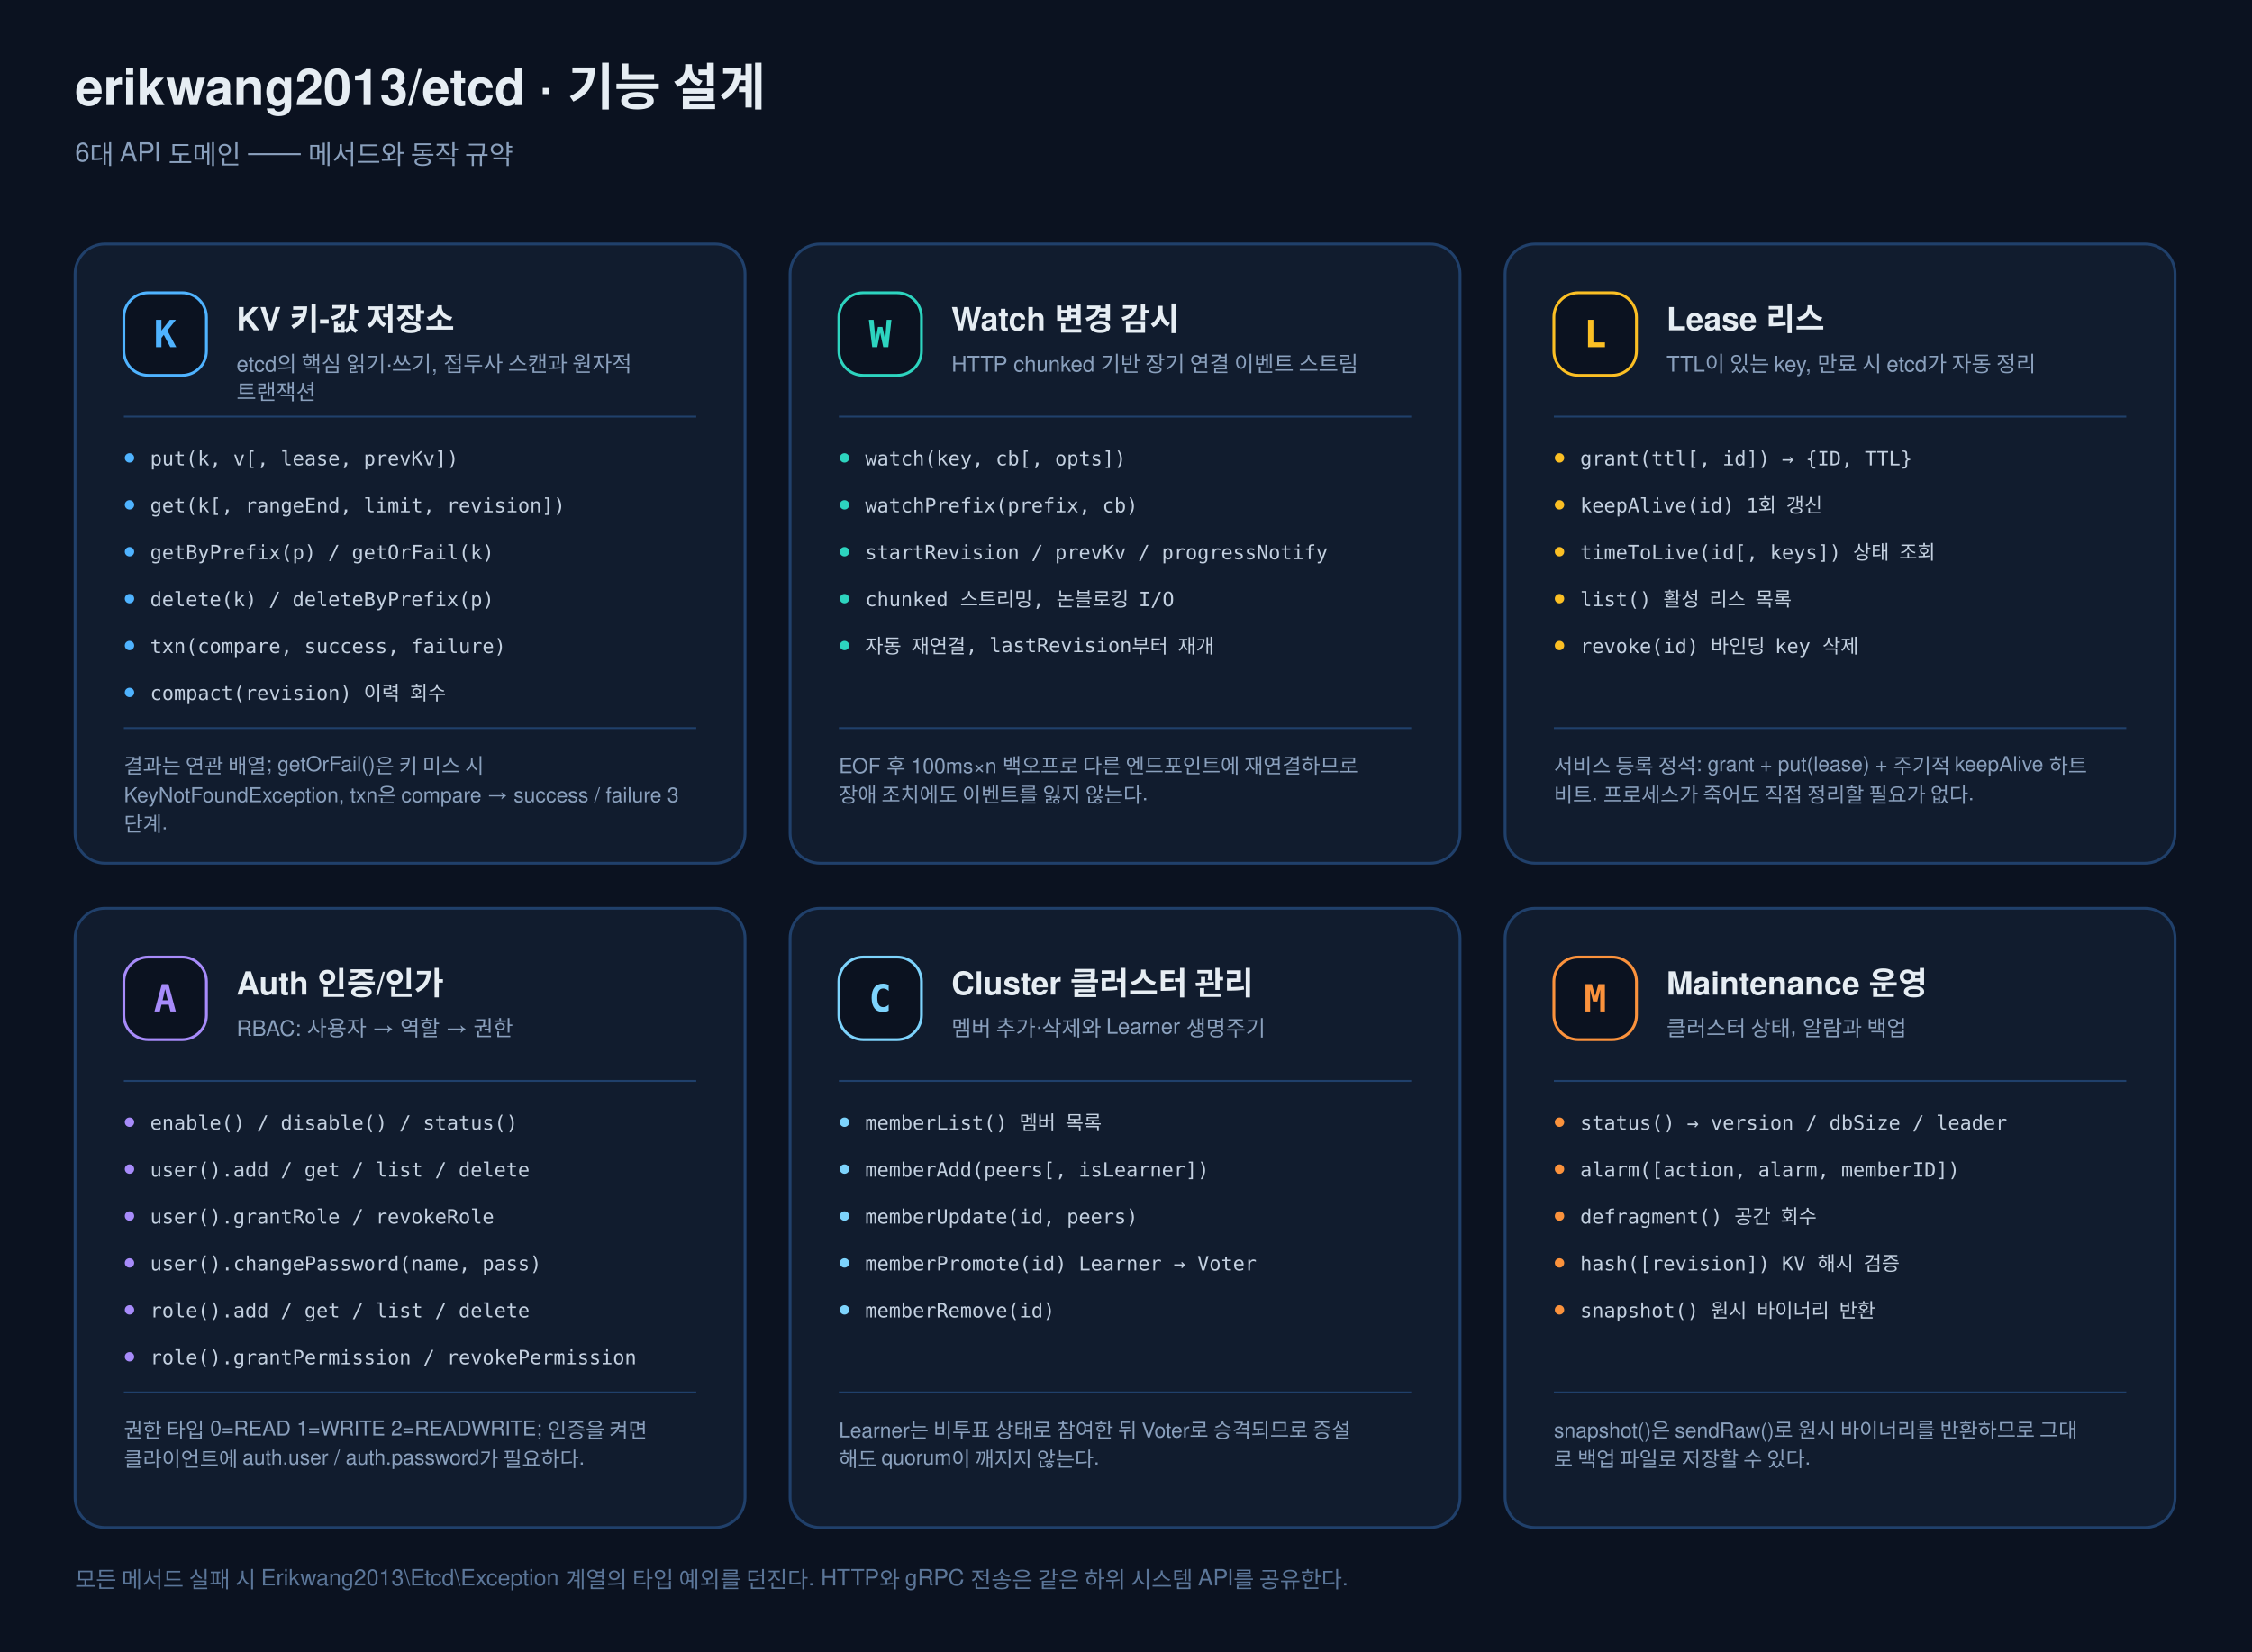
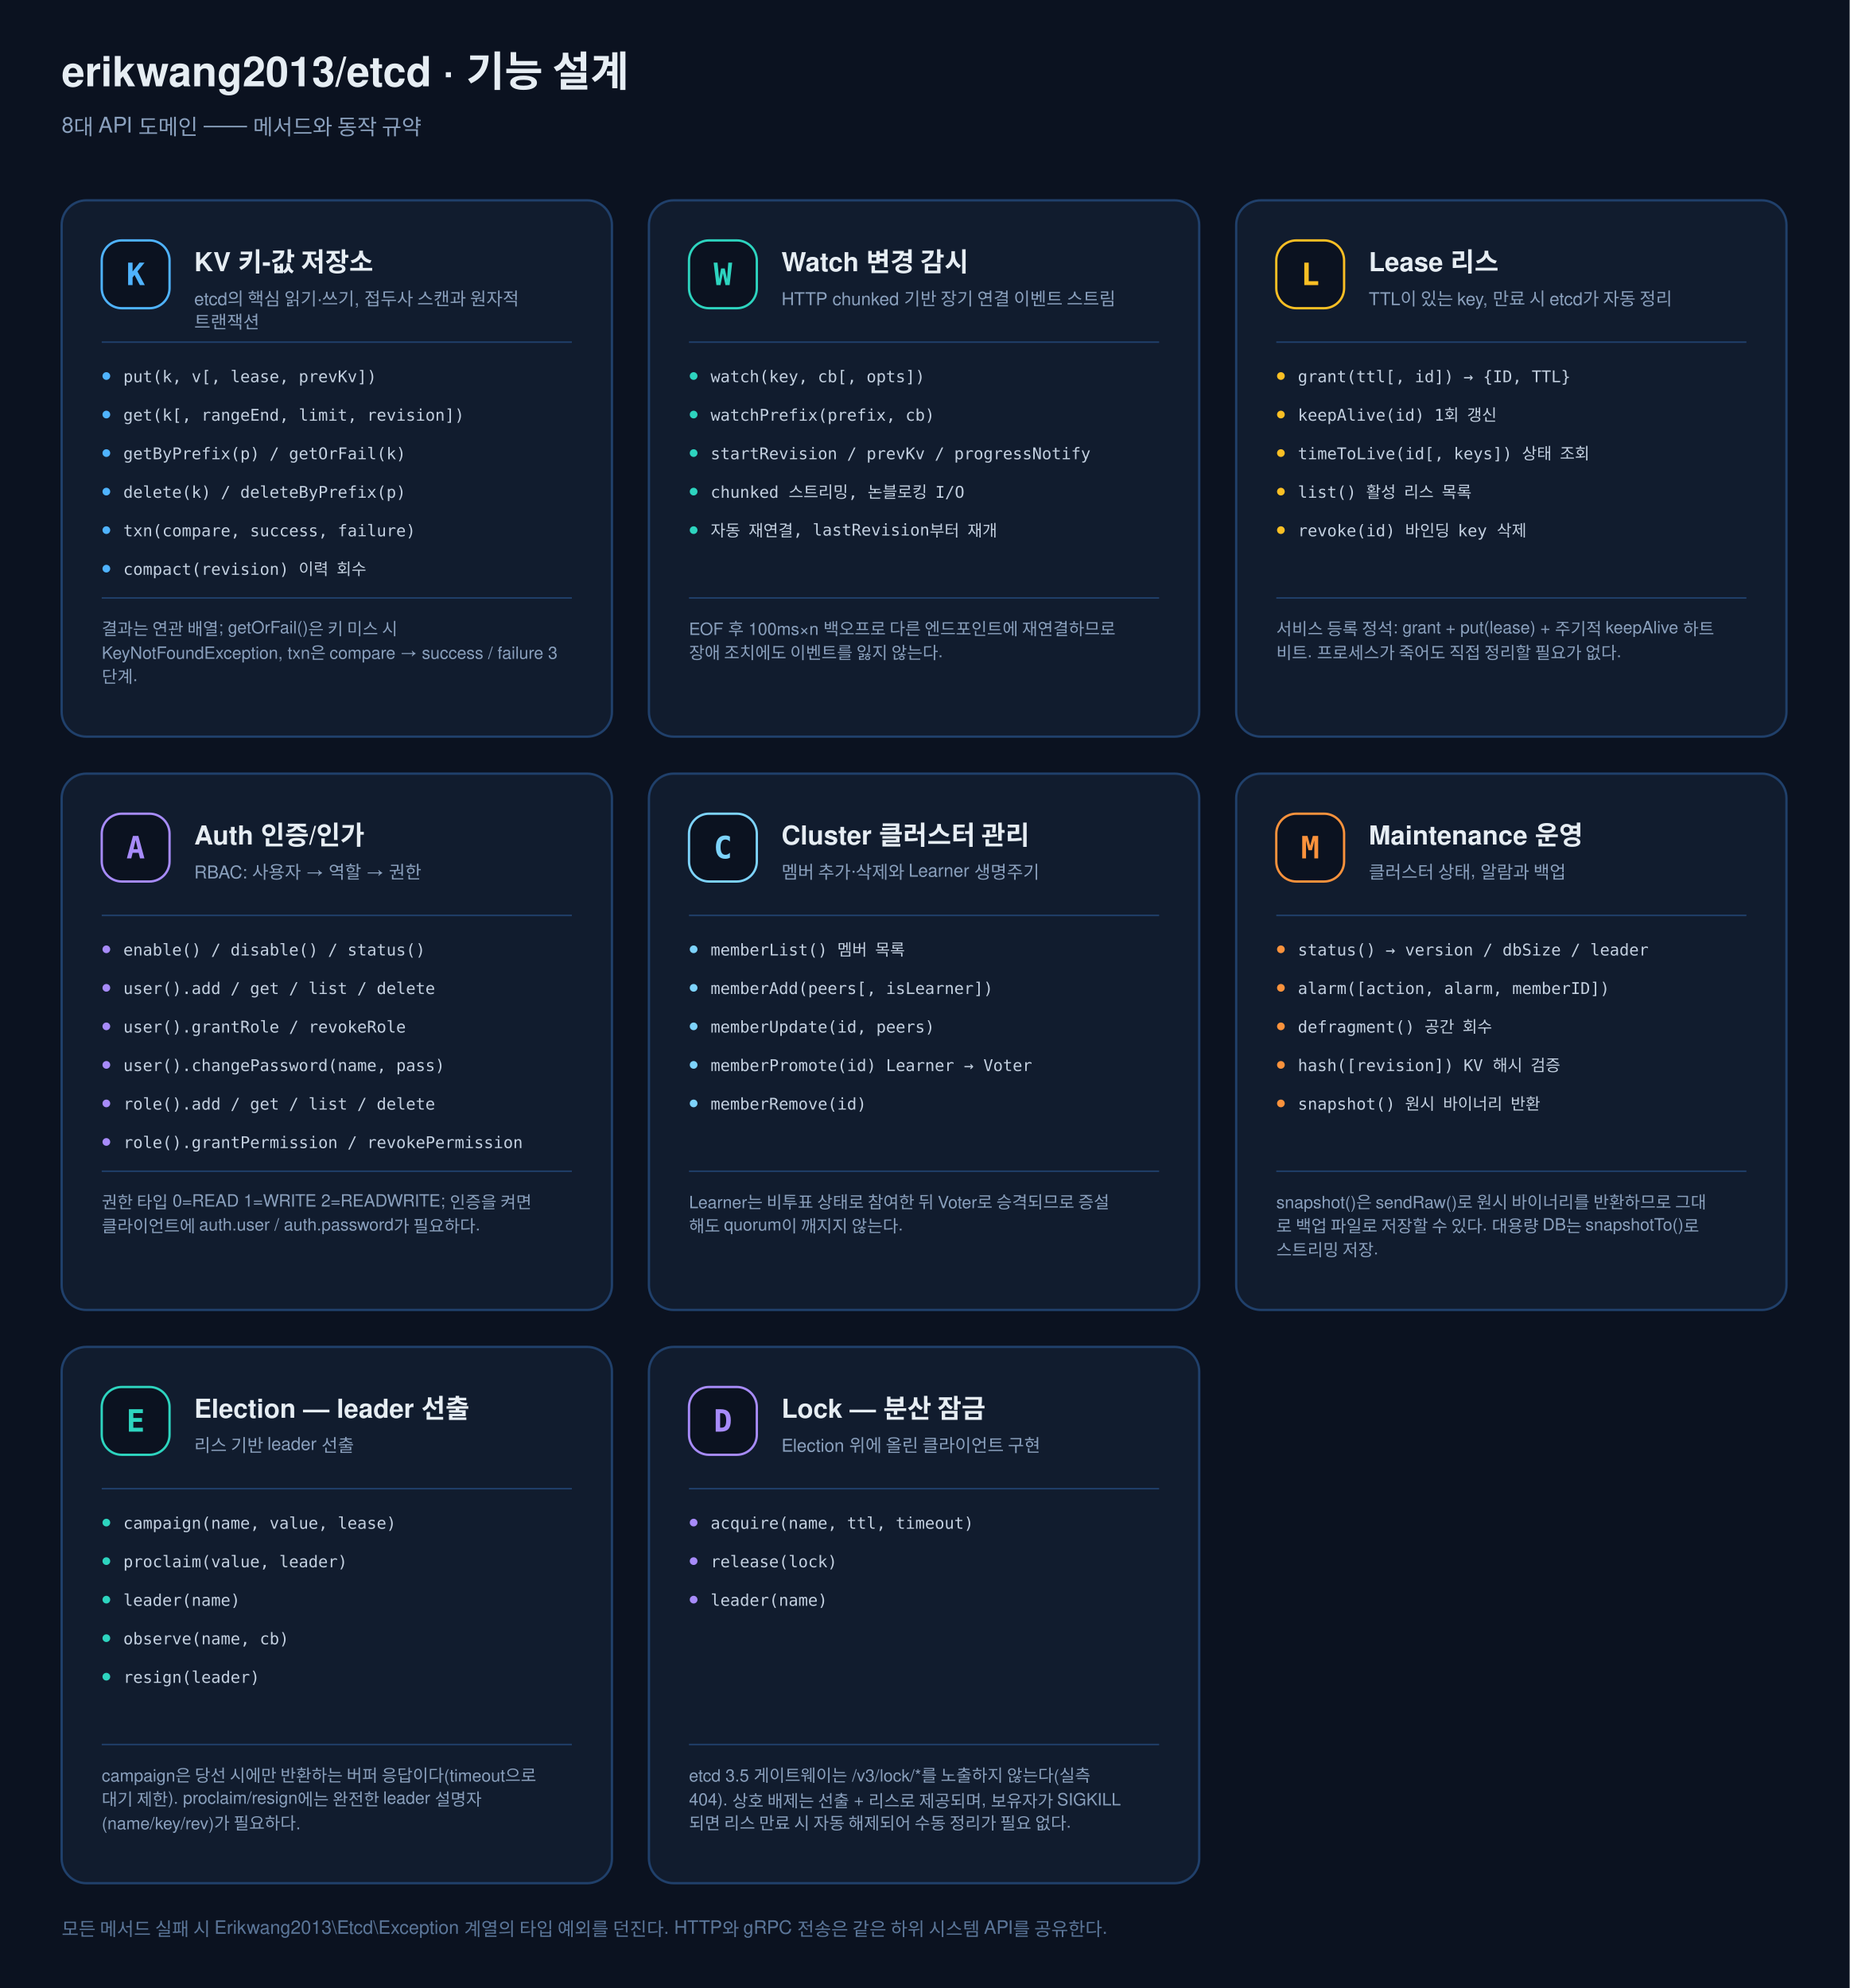
- <svg xmlns="http://www.w3.org/2000/svg" viewBox="0 0 1200 880" width="1200" height="880" font-family="Helvetica,Arial,'Noto Sans','Noto Sans CJK SC','Noto Sans Devanagari','Noto Sans Bengali','Noto Sans Arabic','Lohit Devanagari','PingFang SC','Microsoft YaHei',sans-serif" role="img" aria-labelledby="ttl dsc">
+ <svg xmlns="http://www.w3.org/2000/svg" viewBox="0 0 1200 1290" width="1200" height="1290" font-family="Helvetica,Arial,'Noto Sans','Noto Sans CJK SC','Noto Sans Devanagari','Noto Sans Bengali','Noto Sans Arabic','Lohit Devanagari','PingFang SC','Microsoft YaHei',sans-serif" role="img" aria-labelledby="ttl dsc">
  <rect x="0" y="0" width="1200" height="10000" rx="0" fill="#0b1220" stroke="none" stroke-width="1.5" />
  <text x="40.0" y="56" font-size="27" fill="#e6edf3" text-anchor="start" font-weight="700">erikwang2013/etcd · 기능 설계</text>
-   <text x="40.0" y="86" font-size="14" fill="#8aa0bd" text-anchor="start" font-weight="400">6대 API 도메인 —— 메서드와 동작 규약</text>
-   <rect x="40" y="130" width="357" height="330" rx="16" fill="#111c2e" stroke="#20406b" stroke-width="1.5" />
+   <text x="40.0" y="86" font-size="14" fill="#8aa0bd" text-anchor="start" font-weight="400">8대 API 도메인 —— 메서드와 동작 규약</text>
+   <rect x="40" y="130" width="357" height="348" rx="16" fill="#111c2e" stroke="#20406b" stroke-width="1.5" />
  <rect x="66" y="156" width="44" height="44" rx="13" fill="#0b1220" stroke="#4fb3ff" stroke-width="1.5" />
  <text x="88.0" y="185" font-size="20" fill="#4fb3ff" text-anchor="middle" font-weight="700" font-family="'DejaVu Sans Mono',Menlo,Consolas,'Noto Sans Mono CJK SC',monospace">K</text>
  <text x="126.0" y="176" font-size="17" fill="#e6edf3" text-anchor="start" font-weight="700">KV 키-값 저장소</text>
  <text x="126.0" y="198" font-size="11.5" fill="#8aa0bd" text-anchor="start" font-weight="400">etcd의 핵심 읽기·쓰기, 접두사 스캔과 원자적</text>
  <text x="126.0" y="213" font-size="11.5" fill="#8aa0bd" text-anchor="start" font-weight="400">트랜잭션</text>
  <line x1="66" y1="222" x2="371" y2="222" stroke="#20406b" stroke-width="1" />
  <circle cx="69" cy="244" r="2.5" fill="#4fb3ff" />
  <text x="80.0" y="248" font-size="10.5" fill="#c3d0e0" text-anchor="start" font-weight="400" font-family="'DejaVu Sans Mono',Menlo,Consolas,'Noto Sans Mono CJK SC',monospace">put(k, v[, lease, prevKv])</text>
  <circle cx="69" cy="269" r="2.5" fill="#4fb3ff" />
  <text x="80.0" y="273" font-size="10.5" fill="#c3d0e0" text-anchor="start" font-weight="400" font-family="'DejaVu Sans Mono',Menlo,Consolas,'Noto Sans Mono CJK SC',monospace">get(k[, rangeEnd, limit, revision])</text>
  <circle cx="69" cy="294" r="2.5" fill="#4fb3ff" />
  <text x="80.0" y="298" font-size="10.5" fill="#c3d0e0" text-anchor="start" font-weight="400" font-family="'DejaVu Sans Mono',Menlo,Consolas,'Noto Sans Mono CJK SC',monospace">getByPrefix(p) / getOrFail(k)</text>
  <circle cx="69" cy="319" r="2.5" fill="#4fb3ff" />
  <text x="80.0" y="323" font-size="10.5" fill="#c3d0e0" text-anchor="start" font-weight="400" font-family="'DejaVu Sans Mono',Menlo,Consolas,'Noto Sans Mono CJK SC',monospace">delete(k) / deleteByPrefix(p)</text>
  <circle cx="69" cy="344" r="2.5" fill="#4fb3ff" />
  <text x="80.0" y="348" font-size="10.5" fill="#c3d0e0" text-anchor="start" font-weight="400" font-family="'DejaVu Sans Mono',Menlo,Consolas,'Noto Sans Mono CJK SC',monospace">txn(compare, success, failure)</text>
  <circle cx="69" cy="369" r="2.5" fill="#4fb3ff" />
  <text x="80.0" y="373" font-size="10.5" fill="#c3d0e0" text-anchor="start" font-weight="400" font-family="'DejaVu Sans Mono',Menlo,Consolas,'Noto Sans Mono CJK SC',monospace">compact(revision) 이력 회수</text>
  <line x1="66" y1="388" x2="371" y2="388" stroke="#20406b" stroke-width="1" />
  <text x="66.0" y="412.0" font-size="11" fill="#8aa0bd" text-anchor="start" font-weight="400">결과는 연관 배열; getOrFail()은 키 미스 시</text>
  <text x="66.0" y="427.5" font-size="11" fill="#8aa0bd" text-anchor="start" font-weight="400">KeyNotFoundException, txn은 compare → success / failure 3</text>
  <text x="66.0" y="443.0" font-size="11" fill="#8aa0bd" text-anchor="start" font-weight="400">단계.</text>
-   <rect x="421" y="130" width="357" height="330" rx="16" fill="#111c2e" stroke="#20406b" stroke-width="1.5" />
+   <rect x="421" y="130" width="357" height="348" rx="16" fill="#111c2e" stroke="#20406b" stroke-width="1.5" />
  <rect x="447" y="156" width="44" height="44" rx="13" fill="#0b1220" stroke="#2dd4bf" stroke-width="1.5" />
  <text x="469.0" y="185" font-size="20" fill="#2dd4bf" text-anchor="middle" font-weight="700" font-family="'DejaVu Sans Mono',Menlo,Consolas,'Noto Sans Mono CJK SC',monospace">W</text>
  <text x="507.0" y="176" font-size="17" fill="#e6edf3" text-anchor="start" font-weight="700">Watch 변경 감시</text>
  <text x="507.0" y="198" font-size="11.5" fill="#8aa0bd" text-anchor="start" font-weight="400">HTTP chunked 기반 장기 연결 이벤트 스트림</text>
  <line x1="447" y1="222" x2="752" y2="222" stroke="#20406b" stroke-width="1" />
  <circle cx="450" cy="244" r="2.5" fill="#2dd4bf" />
  <text x="461.0" y="248" font-size="10.5" fill="#c3d0e0" text-anchor="start" font-weight="400" font-family="'DejaVu Sans Mono',Menlo,Consolas,'Noto Sans Mono CJK SC',monospace">watch(key, cb[, opts])</text>
  <circle cx="450" cy="269" r="2.5" fill="#2dd4bf" />
  <text x="461.0" y="273" font-size="10.5" fill="#c3d0e0" text-anchor="start" font-weight="400" font-family="'DejaVu Sans Mono',Menlo,Consolas,'Noto Sans Mono CJK SC',monospace">watchPrefix(prefix, cb)</text>
  <circle cx="450" cy="294" r="2.5" fill="#2dd4bf" />
  <text x="461.0" y="298" font-size="10.5" fill="#c3d0e0" text-anchor="start" font-weight="400" font-family="'DejaVu Sans Mono',Menlo,Consolas,'Noto Sans Mono CJK SC',monospace">startRevision / prevKv / progressNotify</text>
  <circle cx="450" cy="319" r="2.5" fill="#2dd4bf" />
  <text x="461.0" y="323" font-size="10.5" fill="#c3d0e0" text-anchor="start" font-weight="400" font-family="'DejaVu Sans Mono',Menlo,Consolas,'Noto Sans Mono CJK SC',monospace">chunked 스트리밍, 논블로킹 I/O</text>
  <circle cx="450" cy="344" r="2.5" fill="#2dd4bf" />
  <text x="461.0" y="348" font-size="10.5" fill="#c3d0e0" text-anchor="start" font-weight="400" font-family="'DejaVu Sans Mono',Menlo,Consolas,'Noto Sans Mono CJK SC',monospace">자동 재연결, lastRevision부터 재개</text>
  <line x1="447" y1="388" x2="752" y2="388" stroke="#20406b" stroke-width="1" />
  <text x="447.0" y="412.0" font-size="11" fill="#8aa0bd" text-anchor="start" font-weight="400">EOF 후 100ms×n 백오프로 다른 엔드포인트에 재연결하므로</text>
  <text x="447.0" y="427.5" font-size="11" fill="#8aa0bd" text-anchor="start" font-weight="400">장애 조치에도 이벤트를 잃지 않는다.</text>
-   <rect x="802" y="130" width="357" height="330" rx="16" fill="#111c2e" stroke="#20406b" stroke-width="1.5" />
+   <rect x="802" y="130" width="357" height="348" rx="16" fill="#111c2e" stroke="#20406b" stroke-width="1.5" />
  <rect x="828" y="156" width="44" height="44" rx="13" fill="#0b1220" stroke="#fbbf24" stroke-width="1.5" />
  <text x="850.0" y="185" font-size="20" fill="#fbbf24" text-anchor="middle" font-weight="700" font-family="'DejaVu Sans Mono',Menlo,Consolas,'Noto Sans Mono CJK SC',monospace">L</text>
  <text x="888.0" y="176" font-size="17" fill="#e6edf3" text-anchor="start" font-weight="700">Lease 리스</text>
  <text x="888.0" y="198" font-size="11.5" fill="#8aa0bd" text-anchor="start" font-weight="400">TTL이 있는 key, 만료 시 etcd가 자동 정리</text>
  <line x1="828" y1="222" x2="1133" y2="222" stroke="#20406b" stroke-width="1" />
  <circle cx="831" cy="244" r="2.5" fill="#fbbf24" />
  <text x="842.0" y="248" font-size="10.5" fill="#c3d0e0" text-anchor="start" font-weight="400" font-family="'DejaVu Sans Mono',Menlo,Consolas,'Noto Sans Mono CJK SC',monospace">grant(ttl[, id]) → {ID, TTL}</text>
  <circle cx="831" cy="269" r="2.5" fill="#fbbf24" />
  <text x="842.0" y="273" font-size="10.5" fill="#c3d0e0" text-anchor="start" font-weight="400" font-family="'DejaVu Sans Mono',Menlo,Consolas,'Noto Sans Mono CJK SC',monospace">keepAlive(id) 1회 갱신</text>
  <circle cx="831" cy="294" r="2.5" fill="#fbbf24" />
  <text x="842.0" y="298" font-size="10.5" fill="#c3d0e0" text-anchor="start" font-weight="400" font-family="'DejaVu Sans Mono',Menlo,Consolas,'Noto Sans Mono CJK SC',monospace">timeToLive(id[, keys]) 상태 조회</text>
  <circle cx="831" cy="319" r="2.5" fill="#fbbf24" />
  <text x="842.0" y="323" font-size="10.5" fill="#c3d0e0" text-anchor="start" font-weight="400" font-family="'DejaVu Sans Mono',Menlo,Consolas,'Noto Sans Mono CJK SC',monospace">list() 활성 리스 목록</text>
  <circle cx="831" cy="344" r="2.5" fill="#fbbf24" />
  <text x="842.0" y="348" font-size="10.5" fill="#c3d0e0" text-anchor="start" font-weight="400" font-family="'DejaVu Sans Mono',Menlo,Consolas,'Noto Sans Mono CJK SC',monospace">revoke(id) 바인딩 key 삭제</text>
  <line x1="828" y1="388" x2="1133" y2="388" stroke="#20406b" stroke-width="1" />
  <text x="828.0" y="412.0" font-size="11" fill="#8aa0bd" text-anchor="start" font-weight="400">서비스 등록 정석: grant + put(lease) + 주기적 keepAlive 하트</text>
  <text x="828.0" y="427.5" font-size="11" fill="#8aa0bd" text-anchor="start" font-weight="400">비트. 프로세스가 죽어도 직접 정리할 필요가 없다.</text>
-   <rect x="40" y="484" width="357" height="330" rx="16" fill="#111c2e" stroke="#20406b" stroke-width="1.5" />
-   <rect x="66" y="510" width="44" height="44" rx="13" fill="#0b1220" stroke="#a78bfa" stroke-width="1.5" />
-   <text x="88.0" y="539" font-size="20" fill="#a78bfa" text-anchor="middle" font-weight="700" font-family="'DejaVu Sans Mono',Menlo,Consolas,'Noto Sans Mono CJK SC',monospace">A</text>
-   <text x="126.0" y="530" font-size="17" fill="#e6edf3" text-anchor="start" font-weight="700">Auth 인증/인가</text>
-   <text x="126.0" y="552" font-size="11.5" fill="#8aa0bd" text-anchor="start" font-weight="400">RBAC: 사용자 → 역할 → 권한</text>
-   <line x1="66" y1="576" x2="371" y2="576" stroke="#20406b" stroke-width="1" />
-   <circle cx="69" cy="598" r="2.5" fill="#a78bfa" />
-   <text x="80.0" y="602" font-size="10.5" fill="#c3d0e0" text-anchor="start" font-weight="400" font-family="'DejaVu Sans Mono',Menlo,Consolas,'Noto Sans Mono CJK SC',monospace">enable() / disable() / status()</text>
-   <circle cx="69" cy="623" r="2.5" fill="#a78bfa" />
-   <text x="80.0" y="627" font-size="10.5" fill="#c3d0e0" text-anchor="start" font-weight="400" font-family="'DejaVu Sans Mono',Menlo,Consolas,'Noto Sans Mono CJK SC',monospace">user().add / get / list / delete</text>
-   <circle cx="69" cy="648" r="2.5" fill="#a78bfa" />
-   <text x="80.0" y="652" font-size="10.5" fill="#c3d0e0" text-anchor="start" font-weight="400" font-family="'DejaVu Sans Mono',Menlo,Consolas,'Noto Sans Mono CJK SC',monospace">user().grantRole / revokeRole</text>
-   <circle cx="69" cy="673" r="2.5" fill="#a78bfa" />
-   <text x="80.0" y="677" font-size="10.5" fill="#c3d0e0" text-anchor="start" font-weight="400" font-family="'DejaVu Sans Mono',Menlo,Consolas,'Noto Sans Mono CJK SC',monospace">user().changePassword(name, pass)</text>
-   <circle cx="69" cy="698" r="2.5" fill="#a78bfa" />
-   <text x="80.0" y="702" font-size="10.5" fill="#c3d0e0" text-anchor="start" font-weight="400" font-family="'DejaVu Sans Mono',Menlo,Consolas,'Noto Sans Mono CJK SC',monospace">role().add / get / list / delete</text>
-   <circle cx="69" cy="723" r="2.5" fill="#a78bfa" />
-   <text x="80.0" y="727" font-size="10.5" fill="#c3d0e0" text-anchor="start" font-weight="400" font-family="'DejaVu Sans Mono',Menlo,Consolas,'Noto Sans Mono CJK SC',monospace">role().grantPermission / revokePermission</text>
-   <line x1="66" y1="742" x2="371" y2="742" stroke="#20406b" stroke-width="1" />
-   <text x="66.0" y="766.0" font-size="11" fill="#8aa0bd" text-anchor="start" font-weight="400">권한 타입 0=READ 1=WRITE 2=READWRITE; 인증을 켜면</text>
-   <text x="66.0" y="781.5" font-size="11" fill="#8aa0bd" text-anchor="start" font-weight="400">클라이언트에 auth.user / auth.password가 필요하다.</text>
-   <rect x="421" y="484" width="357" height="330" rx="16" fill="#111c2e" stroke="#20406b" stroke-width="1.5" />
-   <rect x="447" y="510" width="44" height="44" rx="13" fill="#0b1220" stroke="#7dd3fc" stroke-width="1.5" />
-   <text x="469.0" y="539" font-size="20" fill="#7dd3fc" text-anchor="middle" font-weight="700" font-family="'DejaVu Sans Mono',Menlo,Consolas,'Noto Sans Mono CJK SC',monospace">C</text>
-   <text x="507.0" y="530" font-size="17" fill="#e6edf3" text-anchor="start" font-weight="700">Cluster 클러스터 관리</text>
-   <text x="507.0" y="552" font-size="11.5" fill="#8aa0bd" text-anchor="start" font-weight="400">멤버 추가·삭제와 Learner 생명주기</text>
-   <line x1="447" y1="576" x2="752" y2="576" stroke="#20406b" stroke-width="1" />
-   <circle cx="450" cy="598" r="2.5" fill="#7dd3fc" />
-   <text x="461.0" y="602" font-size="10.5" fill="#c3d0e0" text-anchor="start" font-weight="400" font-family="'DejaVu Sans Mono',Menlo,Consolas,'Noto Sans Mono CJK SC',monospace">memberList() 멤버 목록</text>
-   <circle cx="450" cy="623" r="2.5" fill="#7dd3fc" />
-   <text x="461.0" y="627" font-size="10.5" fill="#c3d0e0" text-anchor="start" font-weight="400" font-family="'DejaVu Sans Mono',Menlo,Consolas,'Noto Sans Mono CJK SC',monospace">memberAdd(peers[, isLearner])</text>
-   <circle cx="450" cy="648" r="2.5" fill="#7dd3fc" />
-   <text x="461.0" y="652" font-size="10.5" fill="#c3d0e0" text-anchor="start" font-weight="400" font-family="'DejaVu Sans Mono',Menlo,Consolas,'Noto Sans Mono CJK SC',monospace">memberUpdate(id, peers)</text>
-   <circle cx="450" cy="673" r="2.5" fill="#7dd3fc" />
-   <text x="461.0" y="677" font-size="10.5" fill="#c3d0e0" text-anchor="start" font-weight="400" font-family="'DejaVu Sans Mono',Menlo,Consolas,'Noto Sans Mono CJK SC',monospace">memberPromote(id) Learner → Voter</text>
-   <circle cx="450" cy="698" r="2.5" fill="#7dd3fc" />
-   <text x="461.0" y="702" font-size="10.5" fill="#c3d0e0" text-anchor="start" font-weight="400" font-family="'DejaVu Sans Mono',Menlo,Consolas,'Noto Sans Mono CJK SC',monospace">memberRemove(id)</text>
-   <line x1="447" y1="742" x2="752" y2="742" stroke="#20406b" stroke-width="1" />
-   <text x="447.0" y="766.0" font-size="11" fill="#8aa0bd" text-anchor="start" font-weight="400">Learner는 비투표 상태로 참여한 뒤 Voter로 승격되므로 증설</text>
-   <text x="447.0" y="781.5" font-size="11" fill="#8aa0bd" text-anchor="start" font-weight="400">해도 quorum이 깨지지 않는다.</text>
-   <rect x="802" y="484" width="357" height="330" rx="16" fill="#111c2e" stroke="#20406b" stroke-width="1.5" />
-   <rect x="828" y="510" width="44" height="44" rx="13" fill="#0b1220" stroke="#fb923c" stroke-width="1.5" />
-   <text x="850.0" y="539" font-size="20" fill="#fb923c" text-anchor="middle" font-weight="700" font-family="'DejaVu Sans Mono',Menlo,Consolas,'Noto Sans Mono CJK SC',monospace">M</text>
-   <text x="888.0" y="530" font-size="17" fill="#e6edf3" text-anchor="start" font-weight="700">Maintenance 운영</text>
-   <text x="888.0" y="552" font-size="11.5" fill="#8aa0bd" text-anchor="start" font-weight="400">클러스터 상태, 알람과 백업</text>
-   <line x1="828" y1="576" x2="1133" y2="576" stroke="#20406b" stroke-width="1" />
-   <circle cx="831" cy="598" r="2.5" fill="#fb923c" />
-   <text x="842.0" y="602" font-size="10.5" fill="#c3d0e0" text-anchor="start" font-weight="400" font-family="'DejaVu Sans Mono',Menlo,Consolas,'Noto Sans Mono CJK SC',monospace">status() → version / dbSize / leader</text>
-   <circle cx="831" cy="623" r="2.5" fill="#fb923c" />
-   <text x="842.0" y="627" font-size="10.5" fill="#c3d0e0" text-anchor="start" font-weight="400" font-family="'DejaVu Sans Mono',Menlo,Consolas,'Noto Sans Mono CJK SC',monospace">alarm([action, alarm, memberID])</text>
-   <circle cx="831" cy="648" r="2.5" fill="#fb923c" />
-   <text x="842.0" y="652" font-size="10.5" fill="#c3d0e0" text-anchor="start" font-weight="400" font-family="'DejaVu Sans Mono',Menlo,Consolas,'Noto Sans Mono CJK SC',monospace">defragment() 공간 회수</text>
-   <circle cx="831" cy="673" r="2.5" fill="#fb923c" />
-   <text x="842.0" y="677" font-size="10.5" fill="#c3d0e0" text-anchor="start" font-weight="400" font-family="'DejaVu Sans Mono',Menlo,Consolas,'Noto Sans Mono CJK SC',monospace">hash([revision]) KV 해시 검증</text>
-   <circle cx="831" cy="698" r="2.5" fill="#fb923c" />
-   <text x="842.0" y="702" font-size="10.5" fill="#c3d0e0" text-anchor="start" font-weight="400" font-family="'DejaVu Sans Mono',Menlo,Consolas,'Noto Sans Mono CJK SC',monospace">snapshot() 원시 바이너리 반환</text>
-   <line x1="828" y1="742" x2="1133" y2="742" stroke="#20406b" stroke-width="1" />
-   <text x="828.0" y="766.0" font-size="11" fill="#8aa0bd" text-anchor="start" font-weight="400">snapshot()은 sendRaw()로 원시 바이너리를 반환하므로 그대</text>
-   <text x="828.0" y="781.5" font-size="11" fill="#8aa0bd" text-anchor="start" font-weight="400">로 백업 파일로 저장할 수 있다.</text>
-   <text x="40.0" y="846" font-size="12" fill="#5b7699" text-anchor="start" font-weight="400">모든 메서드 실패 시 Erikwang2013\Etcd\Exception 계열의 타입 예외를 던진다. HTTP와 gRPC 전송은 같은 하위 시스템 API를 공유한다.</text>
+   <rect x="40" y="502" width="357" height="348" rx="16" fill="#111c2e" stroke="#20406b" stroke-width="1.5" />
+   <rect x="66" y="528" width="44" height="44" rx="13" fill="#0b1220" stroke="#a78bfa" stroke-width="1.5" />
+   <text x="88.0" y="557" font-size="20" fill="#a78bfa" text-anchor="middle" font-weight="700" font-family="'DejaVu Sans Mono',Menlo,Consolas,'Noto Sans Mono CJK SC',monospace">A</text>
+   <text x="126.0" y="548" font-size="17" fill="#e6edf3" text-anchor="start" font-weight="700">Auth 인증/인가</text>
+   <text x="126.0" y="570" font-size="11.5" fill="#8aa0bd" text-anchor="start" font-weight="400">RBAC: 사용자 → 역할 → 권한</text>
+   <line x1="66" y1="594" x2="371" y2="594" stroke="#20406b" stroke-width="1" />
+   <circle cx="69" cy="616" r="2.5" fill="#a78bfa" />
+   <text x="80.0" y="620" font-size="10.5" fill="#c3d0e0" text-anchor="start" font-weight="400" font-family="'DejaVu Sans Mono',Menlo,Consolas,'Noto Sans Mono CJK SC',monospace">enable() / disable() / status()</text>
+   <circle cx="69" cy="641" r="2.5" fill="#a78bfa" />
+   <text x="80.0" y="645" font-size="10.5" fill="#c3d0e0" text-anchor="start" font-weight="400" font-family="'DejaVu Sans Mono',Menlo,Consolas,'Noto Sans Mono CJK SC',monospace">user().add / get / list / delete</text>
+   <circle cx="69" cy="666" r="2.5" fill="#a78bfa" />
+   <text x="80.0" y="670" font-size="10.5" fill="#c3d0e0" text-anchor="start" font-weight="400" font-family="'DejaVu Sans Mono',Menlo,Consolas,'Noto Sans Mono CJK SC',monospace">user().grantRole / revokeRole</text>
+   <circle cx="69" cy="691" r="2.5" fill="#a78bfa" />
+   <text x="80.0" y="695" font-size="10.5" fill="#c3d0e0" text-anchor="start" font-weight="400" font-family="'DejaVu Sans Mono',Menlo,Consolas,'Noto Sans Mono CJK SC',monospace">user().changePassword(name, pass)</text>
+   <circle cx="69" cy="716" r="2.5" fill="#a78bfa" />
+   <text x="80.0" y="720" font-size="10.5" fill="#c3d0e0" text-anchor="start" font-weight="400" font-family="'DejaVu Sans Mono',Menlo,Consolas,'Noto Sans Mono CJK SC',monospace">role().add / get / list / delete</text>
+   <circle cx="69" cy="741" r="2.5" fill="#a78bfa" />
+   <text x="80.0" y="745" font-size="10.5" fill="#c3d0e0" text-anchor="start" font-weight="400" font-family="'DejaVu Sans Mono',Menlo,Consolas,'Noto Sans Mono CJK SC',monospace">role().grantPermission / revokePermission</text>
+   <line x1="66" y1="760" x2="371" y2="760" stroke="#20406b" stroke-width="1" />
+   <text x="66.0" y="784.0" font-size="11" fill="#8aa0bd" text-anchor="start" font-weight="400">권한 타입 0=READ 1=WRITE 2=READWRITE; 인증을 켜면</text>
+   <text x="66.0" y="799.5" font-size="11" fill="#8aa0bd" text-anchor="start" font-weight="400">클라이언트에 auth.user / auth.password가 필요하다.</text>
+   <rect x="421" y="502" width="357" height="348" rx="16" fill="#111c2e" stroke="#20406b" stroke-width="1.5" />
+   <rect x="447" y="528" width="44" height="44" rx="13" fill="#0b1220" stroke="#7dd3fc" stroke-width="1.5" />
+   <text x="469.0" y="557" font-size="20" fill="#7dd3fc" text-anchor="middle" font-weight="700" font-family="'DejaVu Sans Mono',Menlo,Consolas,'Noto Sans Mono CJK SC',monospace">C</text>
+   <text x="507.0" y="548" font-size="17" fill="#e6edf3" text-anchor="start" font-weight="700">Cluster 클러스터 관리</text>
+   <text x="507.0" y="570" font-size="11.5" fill="#8aa0bd" text-anchor="start" font-weight="400">멤버 추가·삭제와 Learner 생명주기</text>
+   <line x1="447" y1="594" x2="752" y2="594" stroke="#20406b" stroke-width="1" />
+   <circle cx="450" cy="616" r="2.5" fill="#7dd3fc" />
+   <text x="461.0" y="620" font-size="10.5" fill="#c3d0e0" text-anchor="start" font-weight="400" font-family="'DejaVu Sans Mono',Menlo,Consolas,'Noto Sans Mono CJK SC',monospace">memberList() 멤버 목록</text>
+   <circle cx="450" cy="641" r="2.5" fill="#7dd3fc" />
+   <text x="461.0" y="645" font-size="10.5" fill="#c3d0e0" text-anchor="start" font-weight="400" font-family="'DejaVu Sans Mono',Menlo,Consolas,'Noto Sans Mono CJK SC',monospace">memberAdd(peers[, isLearner])</text>
+   <circle cx="450" cy="666" r="2.5" fill="#7dd3fc" />
+   <text x="461.0" y="670" font-size="10.5" fill="#c3d0e0" text-anchor="start" font-weight="400" font-family="'DejaVu Sans Mono',Menlo,Consolas,'Noto Sans Mono CJK SC',monospace">memberUpdate(id, peers)</text>
+   <circle cx="450" cy="691" r="2.5" fill="#7dd3fc" />
+   <text x="461.0" y="695" font-size="10.5" fill="#c3d0e0" text-anchor="start" font-weight="400" font-family="'DejaVu Sans Mono',Menlo,Consolas,'Noto Sans Mono CJK SC',monospace">memberPromote(id) Learner → Voter</text>
+   <circle cx="450" cy="716" r="2.5" fill="#7dd3fc" />
+   <text x="461.0" y="720" font-size="10.5" fill="#c3d0e0" text-anchor="start" font-weight="400" font-family="'DejaVu Sans Mono',Menlo,Consolas,'Noto Sans Mono CJK SC',monospace">memberRemove(id)</text>
+   <line x1="447" y1="760" x2="752" y2="760" stroke="#20406b" stroke-width="1" />
+   <text x="447.0" y="784.0" font-size="11" fill="#8aa0bd" text-anchor="start" font-weight="400">Learner는 비투표 상태로 참여한 뒤 Voter로 승격되므로 증설</text>
+   <text x="447.0" y="799.5" font-size="11" fill="#8aa0bd" text-anchor="start" font-weight="400">해도 quorum이 깨지지 않는다.</text>
+   <rect x="802" y="502" width="357" height="348" rx="16" fill="#111c2e" stroke="#20406b" stroke-width="1.5" />
+   <rect x="828" y="528" width="44" height="44" rx="13" fill="#0b1220" stroke="#fb923c" stroke-width="1.5" />
+   <text x="850.0" y="557" font-size="20" fill="#fb923c" text-anchor="middle" font-weight="700" font-family="'DejaVu Sans Mono',Menlo,Consolas,'Noto Sans Mono CJK SC',monospace">M</text>
+   <text x="888.0" y="548" font-size="17" fill="#e6edf3" text-anchor="start" font-weight="700">Maintenance 운영</text>
+   <text x="888.0" y="570" font-size="11.5" fill="#8aa0bd" text-anchor="start" font-weight="400">클러스터 상태, 알람과 백업</text>
+   <line x1="828" y1="594" x2="1133" y2="594" stroke="#20406b" stroke-width="1" />
+   <circle cx="831" cy="616" r="2.5" fill="#fb923c" />
+   <text x="842.0" y="620" font-size="10.5" fill="#c3d0e0" text-anchor="start" font-weight="400" font-family="'DejaVu Sans Mono',Menlo,Consolas,'Noto Sans Mono CJK SC',monospace">status() → version / dbSize / leader</text>
+   <circle cx="831" cy="641" r="2.5" fill="#fb923c" />
+   <text x="842.0" y="645" font-size="10.5" fill="#c3d0e0" text-anchor="start" font-weight="400" font-family="'DejaVu Sans Mono',Menlo,Consolas,'Noto Sans Mono CJK SC',monospace">alarm([action, alarm, memberID])</text>
+   <circle cx="831" cy="666" r="2.5" fill="#fb923c" />
+   <text x="842.0" y="670" font-size="10.5" fill="#c3d0e0" text-anchor="start" font-weight="400" font-family="'DejaVu Sans Mono',Menlo,Consolas,'Noto Sans Mono CJK SC',monospace">defragment() 공간 회수</text>
+   <circle cx="831" cy="691" r="2.5" fill="#fb923c" />
+   <text x="842.0" y="695" font-size="10.5" fill="#c3d0e0" text-anchor="start" font-weight="400" font-family="'DejaVu Sans Mono',Menlo,Consolas,'Noto Sans Mono CJK SC',monospace">hash([revision]) KV 해시 검증</text>
+   <circle cx="831" cy="716" r="2.5" fill="#fb923c" />
+   <text x="842.0" y="720" font-size="10.5" fill="#c3d0e0" text-anchor="start" font-weight="400" font-family="'DejaVu Sans Mono',Menlo,Consolas,'Noto Sans Mono CJK SC',monospace">snapshot() 원시 바이너리 반환</text>
+   <line x1="828" y1="760" x2="1133" y2="760" stroke="#20406b" stroke-width="1" />
+   <text x="828.0" y="784.0" font-size="11" fill="#8aa0bd" text-anchor="start" font-weight="400">snapshot()은 sendRaw()로 원시 바이너리를 반환하므로 그대</text>
+   <text x="828.0" y="799.5" font-size="11" fill="#8aa0bd" text-anchor="start" font-weight="400">로 백업 파일로 저장할 수 있다. 대용량 DB는 snapshotTo()로</text>
+   <text x="828.0" y="815.0" font-size="11" fill="#8aa0bd" text-anchor="start" font-weight="400">스트리밍 저장.</text>
+   <rect x="40" y="874" width="357" height="348" rx="16" fill="#111c2e" stroke="#20406b" stroke-width="1.5" />
+   <rect x="66" y="900" width="44" height="44" rx="13" fill="#0b1220" stroke="#2dd4bf" stroke-width="1.5" />
+   <text x="88.0" y="929" font-size="20" fill="#2dd4bf" text-anchor="middle" font-weight="700" font-family="'DejaVu Sans Mono',Menlo,Consolas,'Noto Sans Mono CJK SC',monospace">E</text>
+   <text x="126.0" y="920" font-size="17" fill="#e6edf3" text-anchor="start" font-weight="700">Election — leader 선출</text>
+   <text x="126.0" y="942" font-size="11.5" fill="#8aa0bd" text-anchor="start" font-weight="400">리스 기반 leader 선출</text>
+   <line x1="66" y1="966" x2="371" y2="966" stroke="#20406b" stroke-width="1" />
+   <circle cx="69" cy="988" r="2.5" fill="#2dd4bf" />
+   <text x="80.0" y="992" font-size="10.5" fill="#c3d0e0" text-anchor="start" font-weight="400" font-family="'DejaVu Sans Mono',Menlo,Consolas,'Noto Sans Mono CJK SC',monospace">campaign(name, value, lease)</text>
+   <circle cx="69" cy="1013" r="2.5" fill="#2dd4bf" />
+   <text x="80.0" y="1017" font-size="10.5" fill="#c3d0e0" text-anchor="start" font-weight="400" font-family="'DejaVu Sans Mono',Menlo,Consolas,'Noto Sans Mono CJK SC',monospace">proclaim(value, leader)</text>
+   <circle cx="69" cy="1038" r="2.5" fill="#2dd4bf" />
+   <text x="80.0" y="1042" font-size="10.5" fill="#c3d0e0" text-anchor="start" font-weight="400" font-family="'DejaVu Sans Mono',Menlo,Consolas,'Noto Sans Mono CJK SC',monospace">leader(name)</text>
+   <circle cx="69" cy="1063" r="2.5" fill="#2dd4bf" />
+   <text x="80.0" y="1067" font-size="10.5" fill="#c3d0e0" text-anchor="start" font-weight="400" font-family="'DejaVu Sans Mono',Menlo,Consolas,'Noto Sans Mono CJK SC',monospace">observe(name, cb)</text>
+   <circle cx="69" cy="1088" r="2.5" fill="#2dd4bf" />
+   <text x="80.0" y="1092" font-size="10.5" fill="#c3d0e0" text-anchor="start" font-weight="400" font-family="'DejaVu Sans Mono',Menlo,Consolas,'Noto Sans Mono CJK SC',monospace">resign(leader)</text>
+   <line x1="66" y1="1132" x2="371" y2="1132" stroke="#20406b" stroke-width="1" />
+   <text x="66.0" y="1156.0" font-size="11" fill="#8aa0bd" text-anchor="start" font-weight="400">campaign은 당선 시에만 반환하는 버퍼 응답이다(timeout으로</text>
+   <text x="66.0" y="1171.5" font-size="11" fill="#8aa0bd" text-anchor="start" font-weight="400">대기 제한). proclaim/resign에는 완전한 leader 설명자</text>
+   <text x="66.0" y="1187.0" font-size="11" fill="#8aa0bd" text-anchor="start" font-weight="400">(name/key/rev)가 필요하다.</text>
+   <rect x="421" y="874" width="357" height="348" rx="16" fill="#111c2e" stroke="#20406b" stroke-width="1.5" />
+   <rect x="447" y="900" width="44" height="44" rx="13" fill="#0b1220" stroke="#a78bfa" stroke-width="1.5" />
+   <text x="469.0" y="929" font-size="20" fill="#a78bfa" text-anchor="middle" font-weight="700" font-family="'DejaVu Sans Mono',Menlo,Consolas,'Noto Sans Mono CJK SC',monospace">D</text>
+   <text x="507.0" y="920" font-size="17" fill="#e6edf3" text-anchor="start" font-weight="700">Lock — 분산 잠금</text>
+   <text x="507.0" y="942" font-size="11.5" fill="#8aa0bd" text-anchor="start" font-weight="400">Election 위에 올린 클라이언트 구현</text>
+   <line x1="447" y1="966" x2="752" y2="966" stroke="#20406b" stroke-width="1" />
+   <circle cx="450" cy="988" r="2.5" fill="#a78bfa" />
+   <text x="461.0" y="992" font-size="10.5" fill="#c3d0e0" text-anchor="start" font-weight="400" font-family="'DejaVu Sans Mono',Menlo,Consolas,'Noto Sans Mono CJK SC',monospace">acquire(name, ttl, timeout)</text>
+   <circle cx="450" cy="1013" r="2.5" fill="#a78bfa" />
+   <text x="461.0" y="1017" font-size="10.5" fill="#c3d0e0" text-anchor="start" font-weight="400" font-family="'DejaVu Sans Mono',Menlo,Consolas,'Noto Sans Mono CJK SC',monospace">release(lock)</text>
+   <circle cx="450" cy="1038" r="2.5" fill="#a78bfa" />
+   <text x="461.0" y="1042" font-size="10.5" fill="#c3d0e0" text-anchor="start" font-weight="400" font-family="'DejaVu Sans Mono',Menlo,Consolas,'Noto Sans Mono CJK SC',monospace">leader(name)</text>
+   <line x1="447" y1="1132" x2="752" y2="1132" stroke="#20406b" stroke-width="1" />
+   <text x="447.0" y="1156.0" font-size="11" fill="#8aa0bd" text-anchor="start" font-weight="400">etcd 3.5 게이트웨이는 /v3/lock/*를 노출하지 않는다(실측</text>
+   <text x="447.0" y="1171.5" font-size="11" fill="#8aa0bd" text-anchor="start" font-weight="400">404). 상호 배제는 선출 + 리스로 제공되며, 보유자가 SIGKILL</text>
+   <text x="447.0" y="1187.0" font-size="11" fill="#8aa0bd" text-anchor="start" font-weight="400">되면 리스 만료 시 자동 해제되어 수동 정리가 필요 없다.</text>
+   <text x="40.0" y="1256" font-size="12" fill="#5b7699" text-anchor="start" font-weight="400">모든 메서드 실패 시 Erikwang2013\Etcd\Exception 계열의 타입 예외를 던진다. HTTP와 gRPC 전송은 같은 하위 시스템 API를 공유한다.</text>
</svg>
